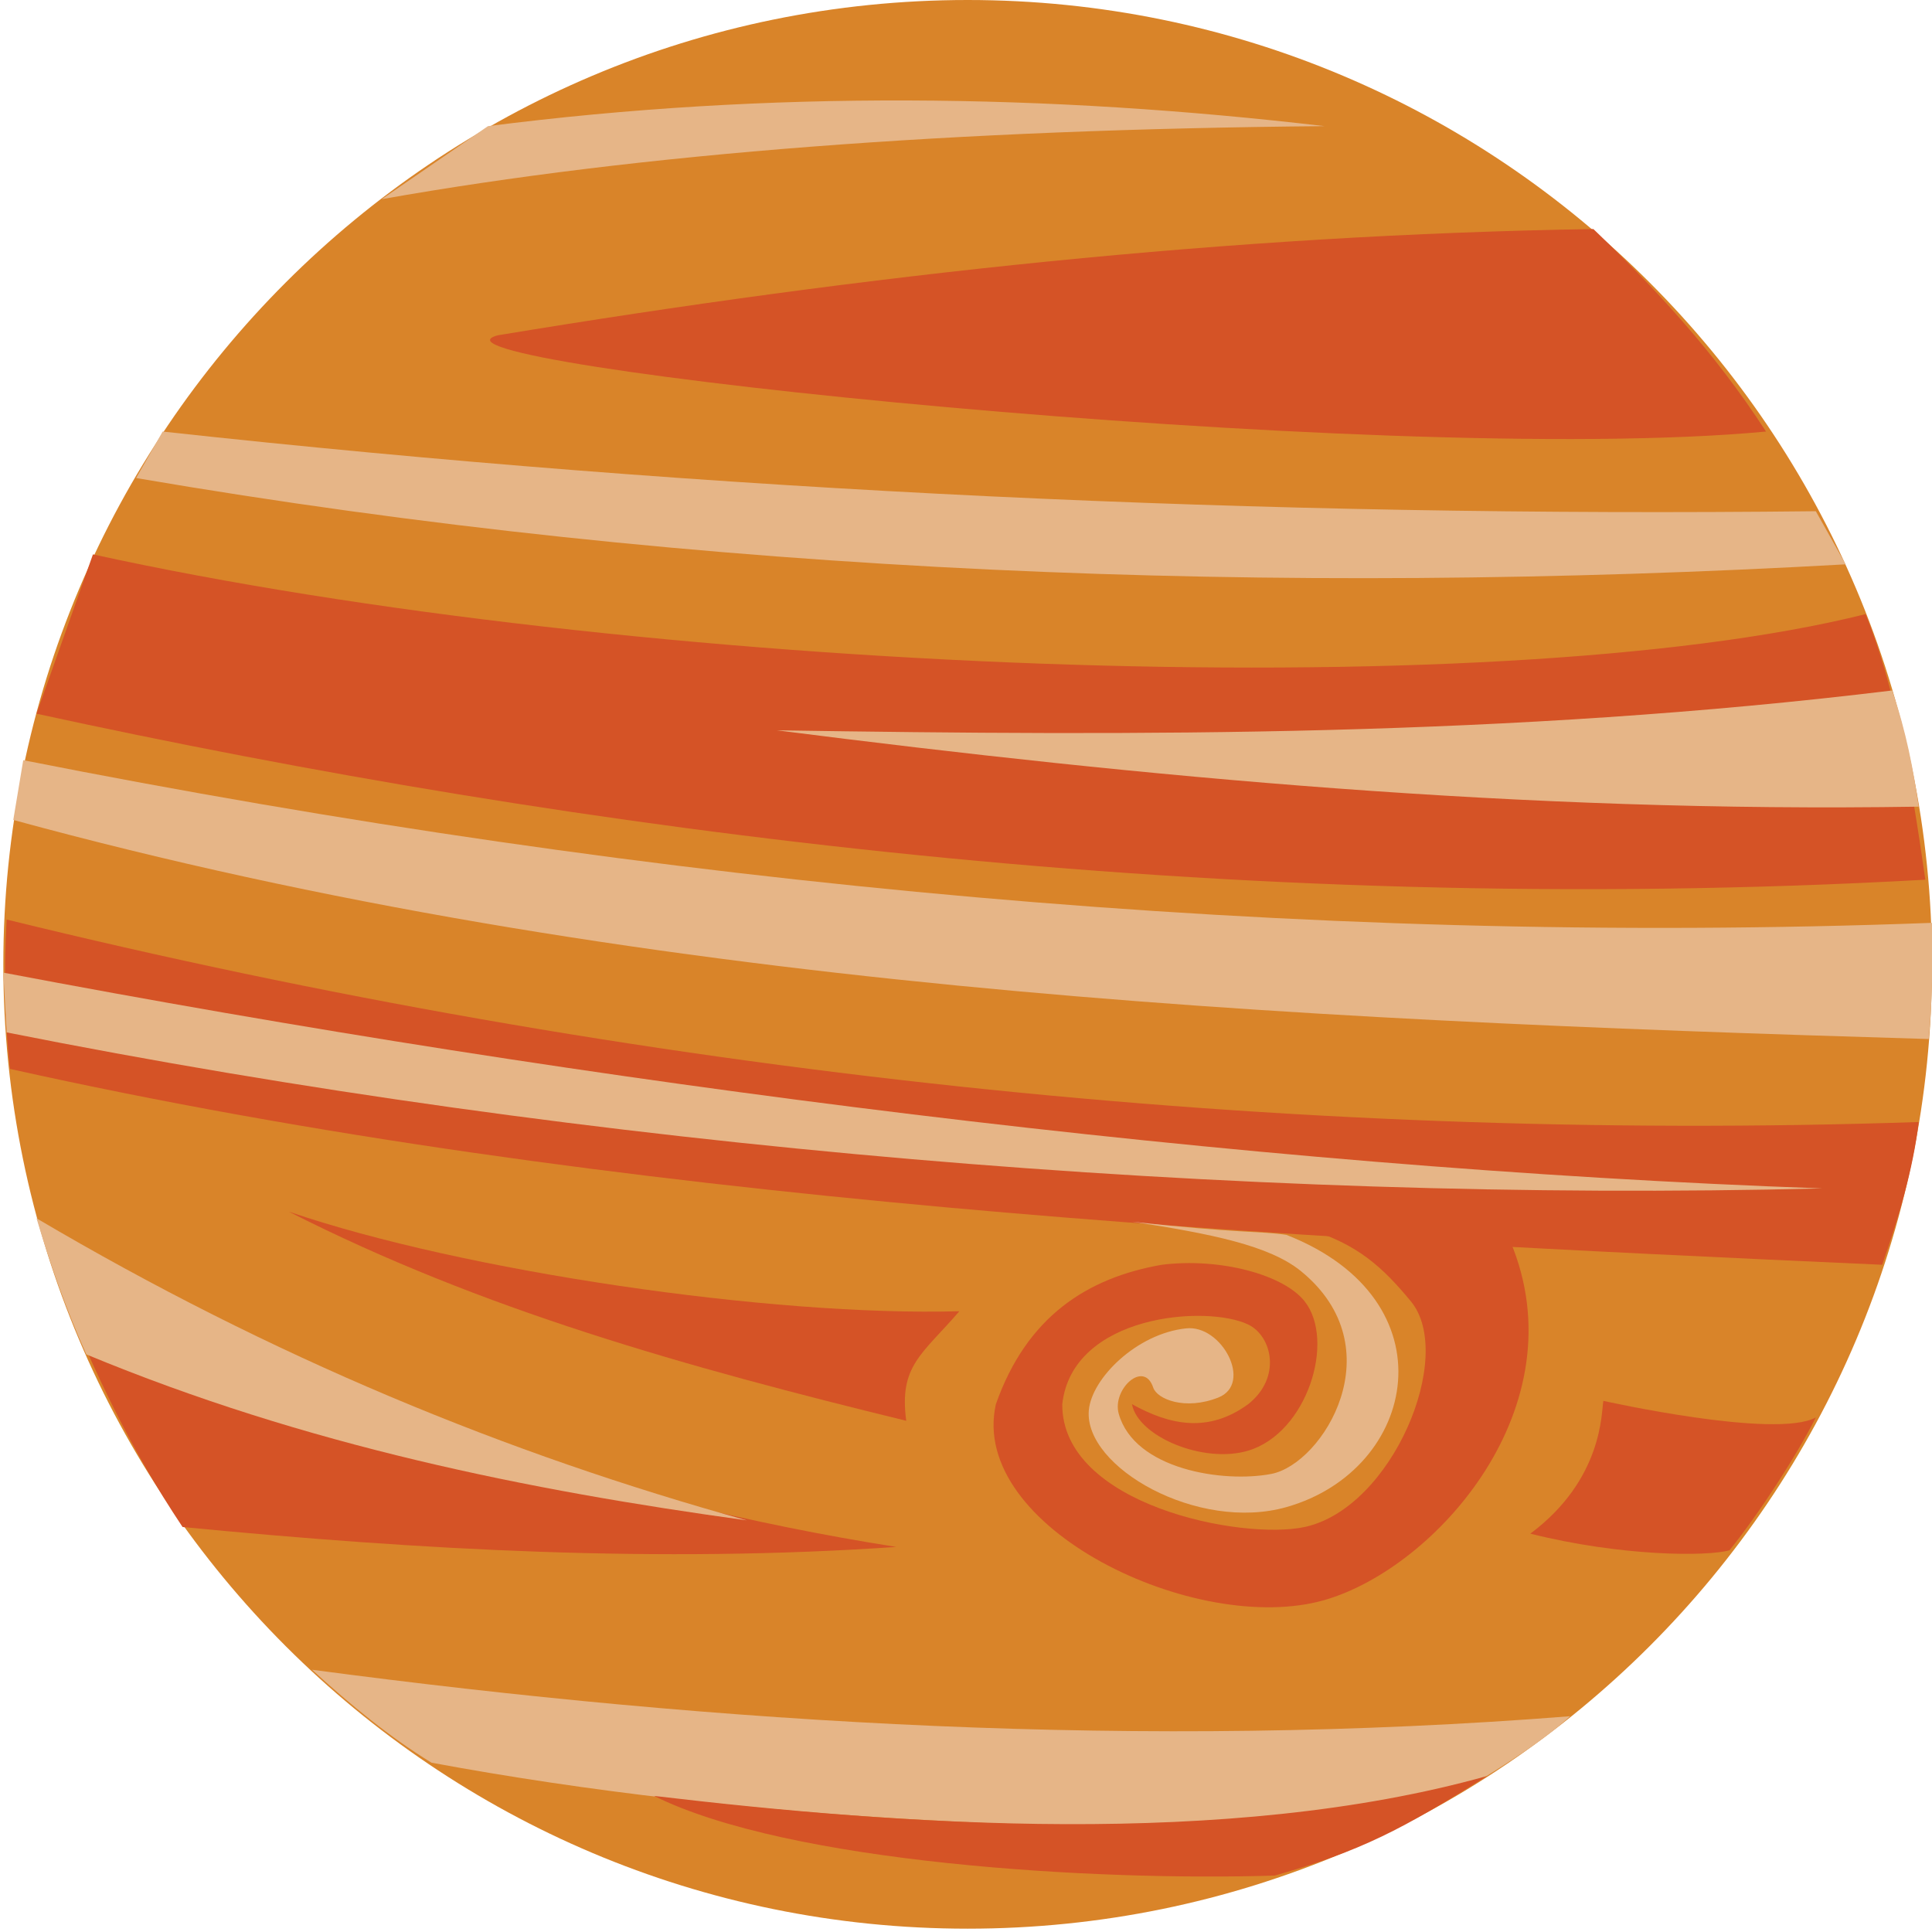
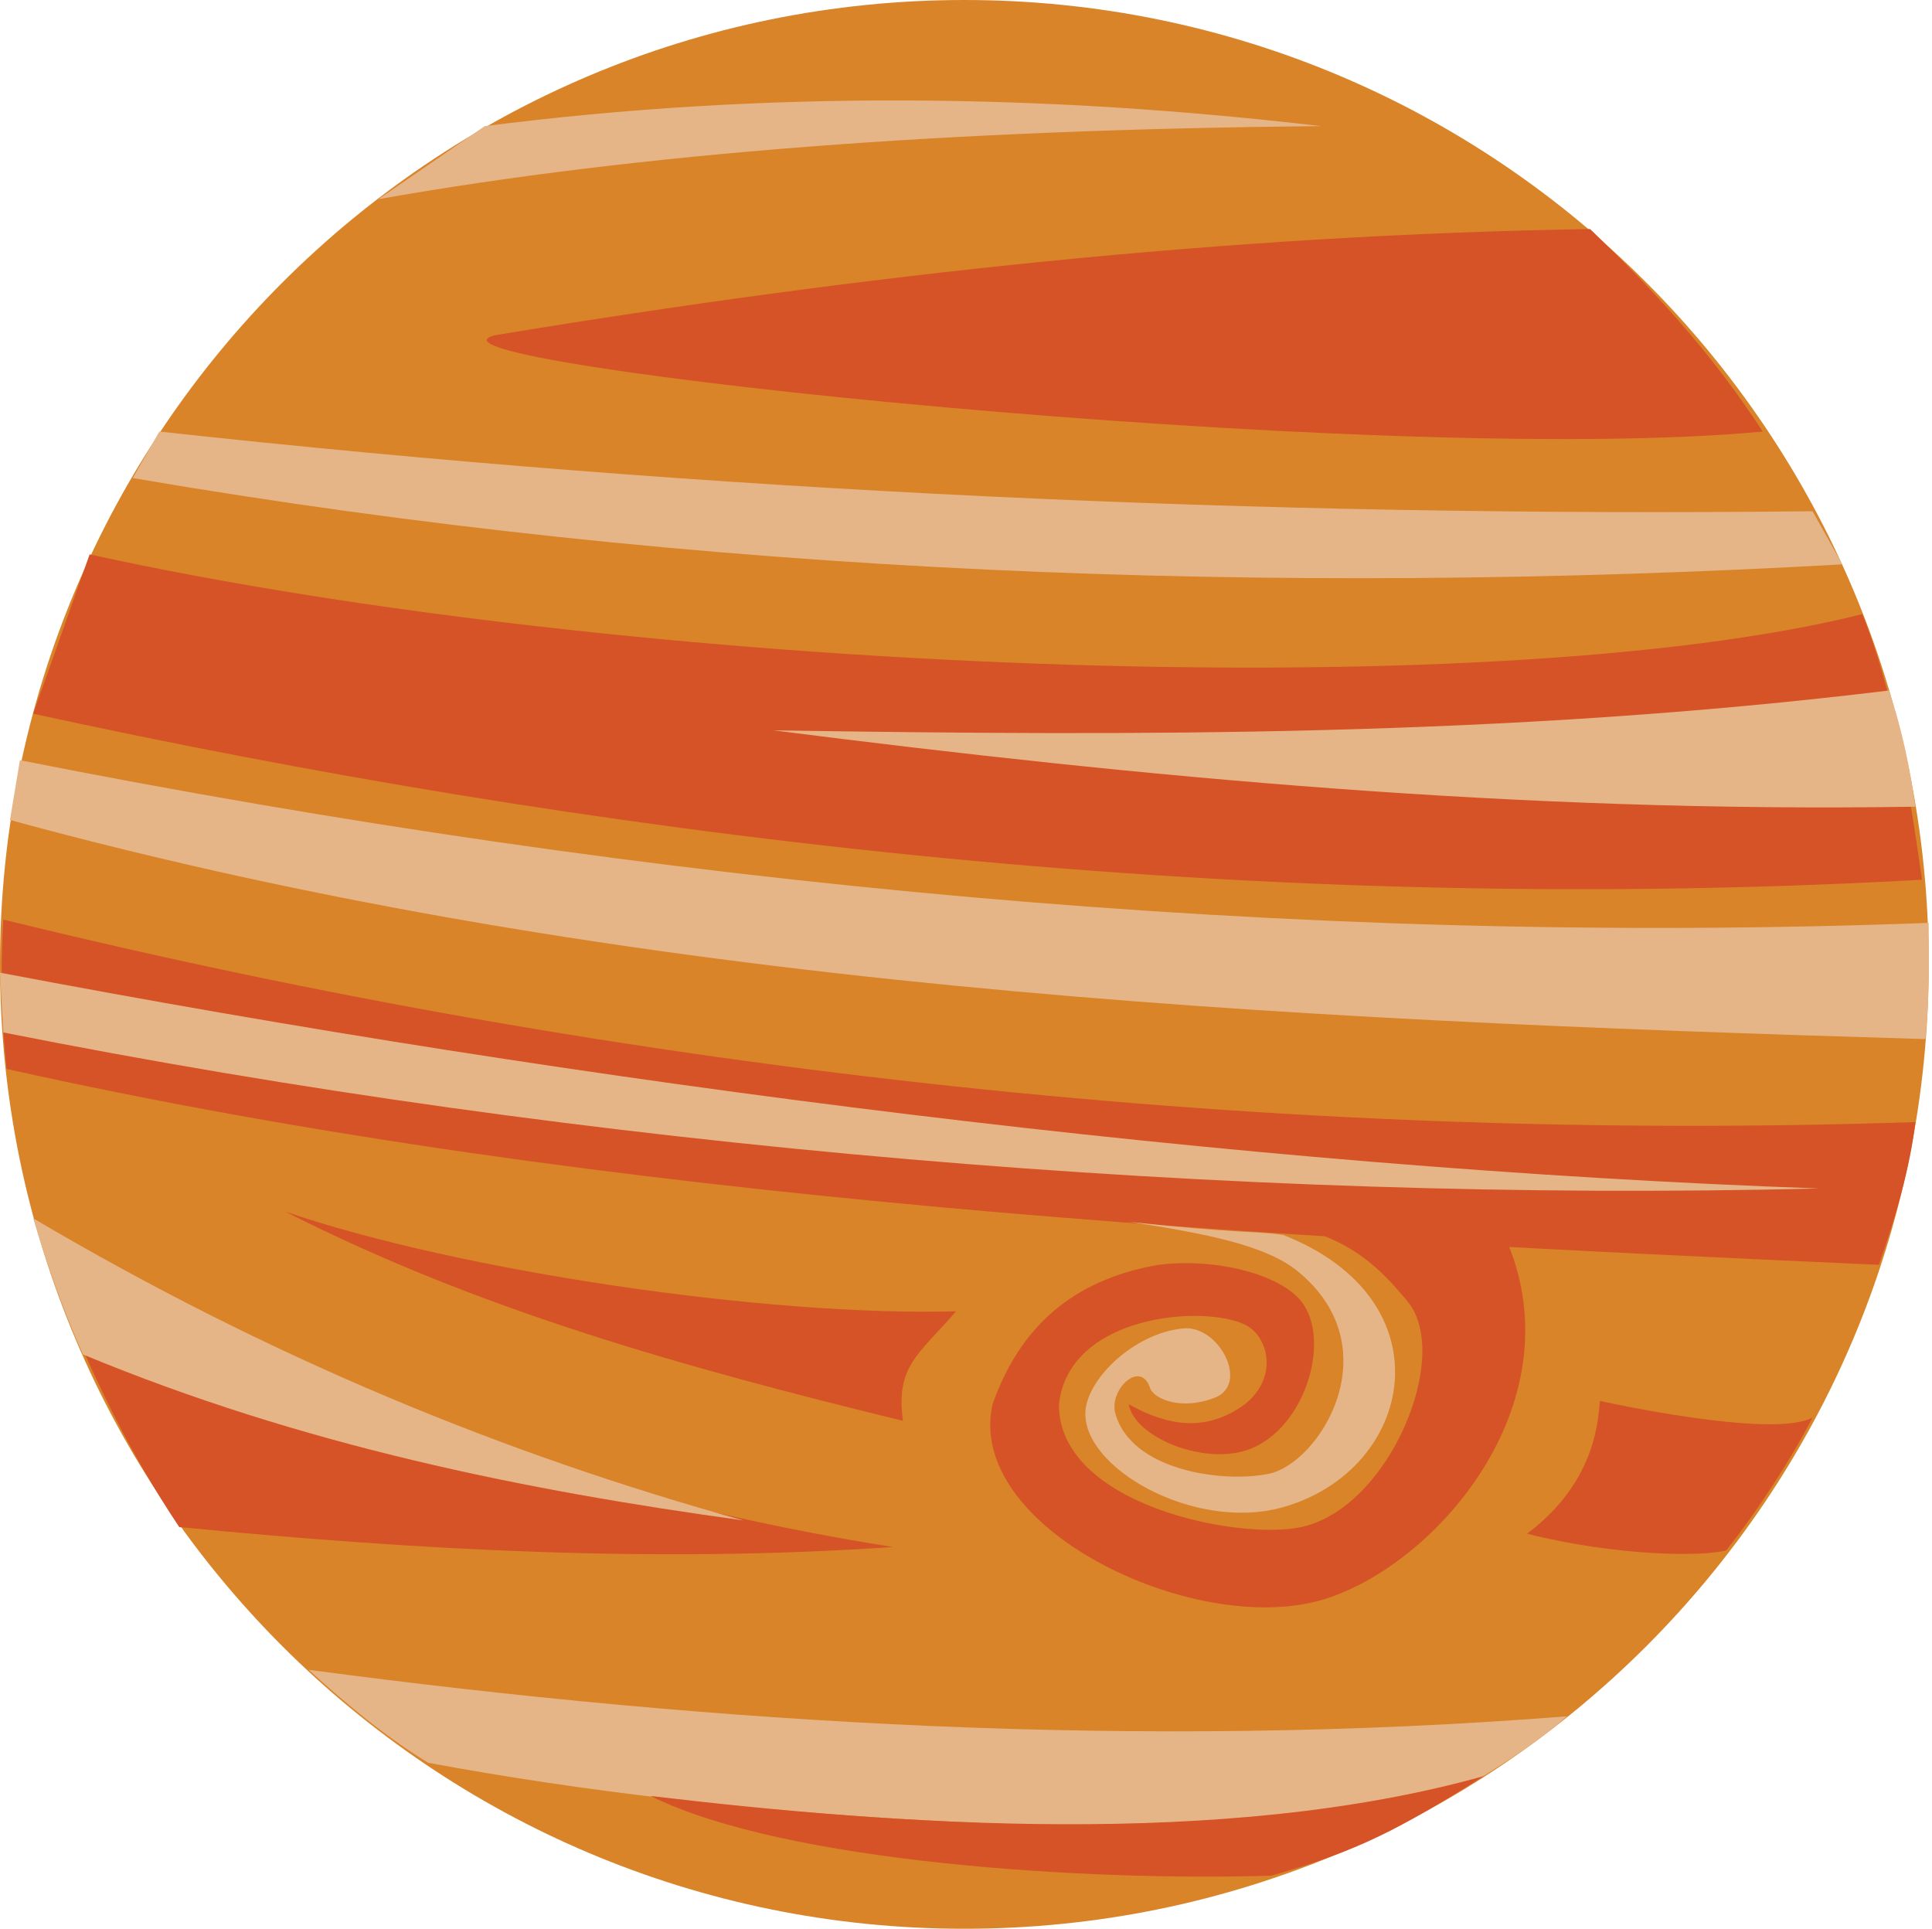
- <svg xmlns="http://www.w3.org/2000/svg" id="jupiter_svg_id" width="100%" height="100%" viewBox="0 0 582 582" version="1.1" xml:space="preserve" style="fill-rule:evenodd;clip-rule:evenodd;stroke-linejoin:round;stroke-miterlimit:1.414;">
-   <g transform="matrix(1,0,0,1,-125,-3)">
+ <svg xmlns="http://www.w3.org/2000/svg" width="100%" height="100%" viewBox="0 0 582 581" version="1.1" xml:space="preserve" style="fill-rule:evenodd;clip-rule:evenodd;stroke-linejoin:round;stroke-miterlimit:1.414;">
+   <g transform="matrix(1,0,0,1,-126,-3)">
    <circle cx="416.5" cy="293.5" r="290.5" style="fill:rgb(217,132,41);" />
  </g>
-   <g transform="matrix(1,0,0,1,-115,-11)">
+   <g transform="matrix(1,0,0,1,-116,-11)">
    <path d="M122,240C312.193,277.637 505.543,296.182 697,289C697.105,300.673 697.21,312.345 696,324C498.456,318.14 305.372,308.891 119,258L122,240Z" style="fill:rgb(230,181,135);" />
  </g>
-   <g transform="matrix(1,0,0,1,-115,-11)">
+   <g transform="matrix(1,0,0,1,-116,-11)">
    <path d="M588,528C459.778,538.117 332.18,530.363 209,514C220.754,524.724 232.677,534.492 245,542C338.838,559.449 447.498,564.88 541,559C560.326,547.778 578.19,537.11 588,528Z" style="fill:rgb(230,181,135);" />
  </g>
-   <g transform="matrix(1,0,0,1,-115,-11)">
+   <g transform="matrix(1,0,0,1,-116,-11)">
    <path d="M143,178C304.845,213.501 563.989,224.253 677,196C685.837,217.793 690.48,244.511 695,276C483.002,287.869 287.329,261.095 126,226L143,178Z" style="fill:rgb(213,83,38);" />
  </g>
-   <g transform="matrix(1,0,0,1,-115,-11)">
+   <g transform="matrix(1,0,0,1,-116,-11)">
    <path d="M134,401C213.583,433.616 297.136,463.206 385,477C313.346,481.924 241.685,477.94 170,471C154.062,447.151 143.304,423.98 134,401Z" style="fill:rgb(213,83,38);" />
  </g>
-   <g transform="matrix(1,0,0,1,-115,-11)">
+   <g transform="matrix(1,0,0,1,-116,-11)">
    <path d="M685,219C569.732,233.041 458.619,232.71 349,231C459.954,245.145 573.673,255.905 693,254C691.392,242.932 689.289,231.584 685,219Z" style="fill:rgb(230,181,135);" />
  </g>
-   <g transform="matrix(1,0,0,1,-115,-11)">
+   <g transform="matrix(1,0,0,1,-116,-11)">
    <path d="M647,141C530.967,151.902 233.089,120.271 265,112C375.951,93.651 486.106,81.726 595,80C613.222,97.478 631.008,116.361 647,141Z" style="fill:rgb(213,83,38);" />
  </g>
-   <g transform="matrix(1,0,0,1,-115,-29)">
+   <g transform="matrix(1,0,0,1,-116,-29)">
    <path d="M693,367C501.256,373.427 305.962,352.343 117,306C116.157,320.97 116.333,335.966 118,351C300.4,391.667 499.004,401.825 682,410C686.977,395.726 691.266,381.391 693,367Z" style="fill:rgb(213,83,38);" />
  </g>
-   <g transform="matrix(1,0,0,1,-115,-11)">
+   <g transform="matrix(1,0,0,1,-116,-11)">
    <path d="M116,304C291.591,337.346 488.255,362.85 664,369C487.42,373.435 291.737,356.77 117,322L116,304Z" style="fill:rgb(230,181,135);" />
  </g>
-   <g transform="matrix(1,0,0,1,-115,-11)">
+   <g transform="matrix(1,0,0,1,-116,-11)">
    <path d="M164,141C330.072,159.157 496.07,166.864 662,165L671,181C499.974,190.619 326.97,184.283 156,155L164,141Z" style="fill:rgb(230,181,135);" />
  </g>
-   <g transform="matrix(1,0,0,1,-115,-11)">
+   <g transform="matrix(1,0,0,1,-116,-11)">
    <path d="M262,49C346.944,38.117 430.845,39.256 514,49C402.632,49.974 307.678,57.197 230,71L262,49Z" style="fill:rgb(230,181,135);" />
  </g>
-   <g transform="matrix(1,0,0,1,-115,-11)">
+   <g transform="matrix(1,0,0,1,-116,-11)">
    <path d="M126,378C196.892,419.839 267.64,448.968 340,469C274.101,459.944 207.143,446.437 141,419C134.737,405.064 130.01,391.456 126,378Z" style="fill:rgb(230,181,135);" />
  </g>
-   <g transform="matrix(1,0,0,1,-115,-11)">
+   <g transform="matrix(1,0,0,1,-116,-11)">
    <path d="M202,376C254.665,393.994 347.363,407.583 404,406C392.79,419.024 385.754,422.38 388,439C321.601,422.776 260.15,405.556 202,376Z" style="fill:rgb(213,83,38);" />
  </g>
-   <g transform="matrix(1,0,0,1,-115,-11)">
+   <g transform="matrix(1,0,0,1,-116,-11)">
    <path d="M563,546C484.84,567.913 386.01,560.778 312,552C352.802,572.279 444.862,577.701 499,576C525.187,568.562 537.232,562.161 563,546Z" style="fill:rgb(213,83,38);" />
  </g>
-   <g transform="matrix(1,0,0,1,-115,-38)">
+   <g transform="matrix(1,0,0,1,-116,-38)">
    <path d="M570,412C590.886,461.732 547.53,510.351 514,520C475.466,531.089 406.623,498.181 415,461C424.297,434.672 442.437,422.931 465,419C482.434,416.821 501.617,421.929 508,430C517.376,441.856 508.816,469.661 491,475C477.571,479.024 457.814,470.766 456,461C467.447,467.335 479.029,469.757 491,461C501.157,452.99 498.211,440.465 491,437C478.46,430.975 437.994,433.985 435,461C434.831,491.359 489.17,502.056 508,498C534.444,492.303 553.534,446.343 540,430C531.744,420.03 523.885,412.412 508,408L570,412Z" style="fill:rgb(213,83,38);" />
  </g>
-   <g transform="matrix(1,0,0,1,-115,-11)">
+   <g transform="matrix(1,0,0,1,-116,-11)">
    <path d="M662,438C649.882,444.604 598,433 598,433C597.371,436.263 597.999,456.583 576,473C603.279,479.855 629.323,479.93 636,478C644.868,467.013 656.033,449.824 662,438Z" style="fill:rgb(213,83,38);" />
  </g>
-   <g transform="matrix(0.617167,0,0,0.560502,70.3073,165.315)">
+   <g transform="matrix(0.617167,0,0,0.560502,69.3073,165.315)">
    <path d="M514,368.749C595.01,403.659 578.222,494.985 514,515.047C470.723,528.566 415.125,493.602 417.541,463.035C418.903,445.801 440.965,421.778 465,419C482.434,416.821 497.788,448.754 480.733,456.171C464.471,463.244 450.852,457.026 448.973,450.819C444.401,435.711 428.817,451.797 432.124,464.819C439.759,494.891 483.278,502.194 506.658,497.206C531.821,491.837 566.929,429.612 521.24,388.375C505.725,374.371 477.126,368.16 438.605,361.613C490.238,368.016 501.467,366.616 514,368.749Z" style="fill:rgb(230,181,135);" />
  </g>
</svg>
